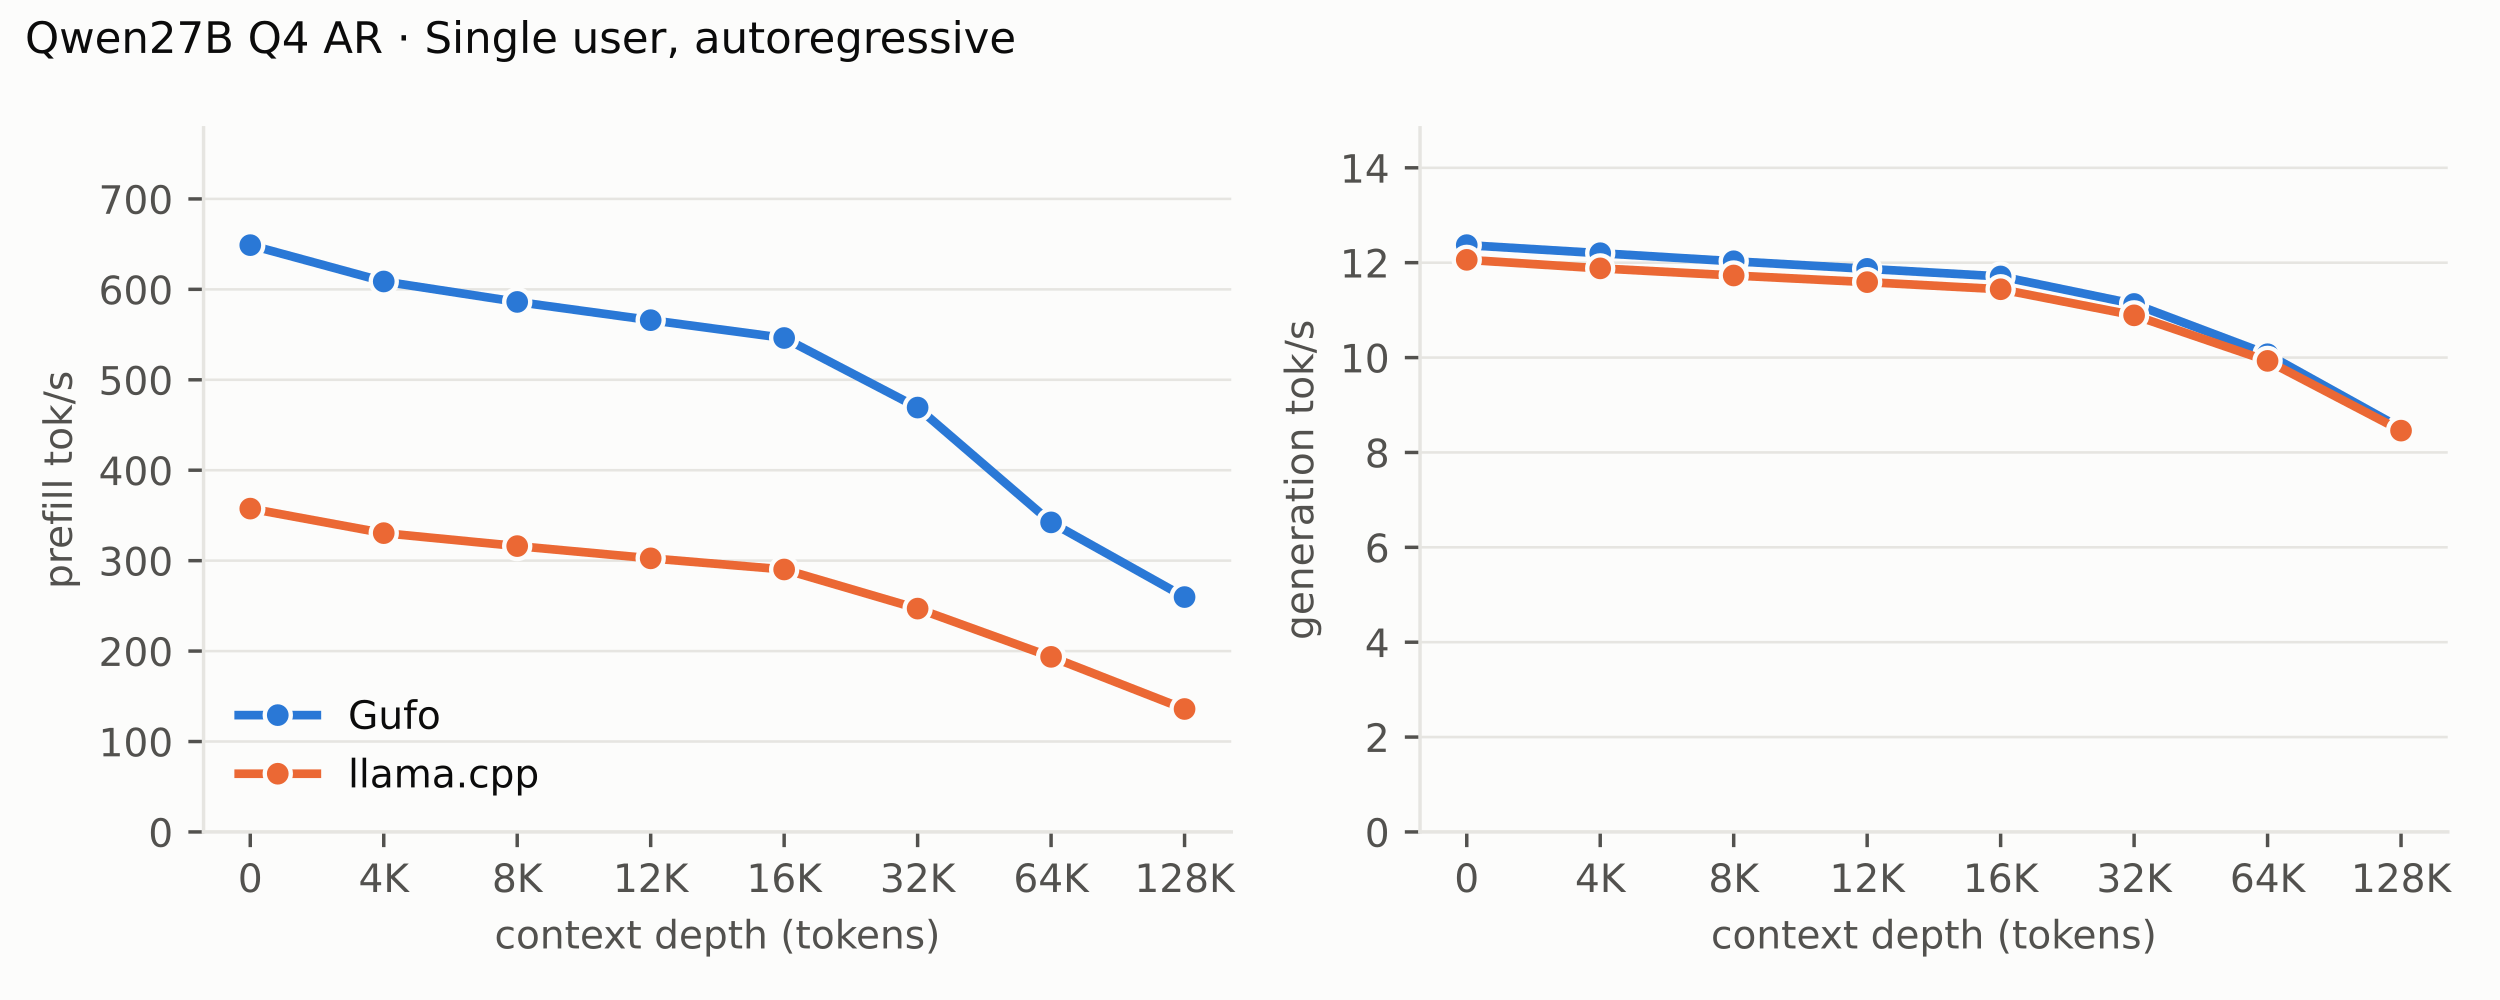
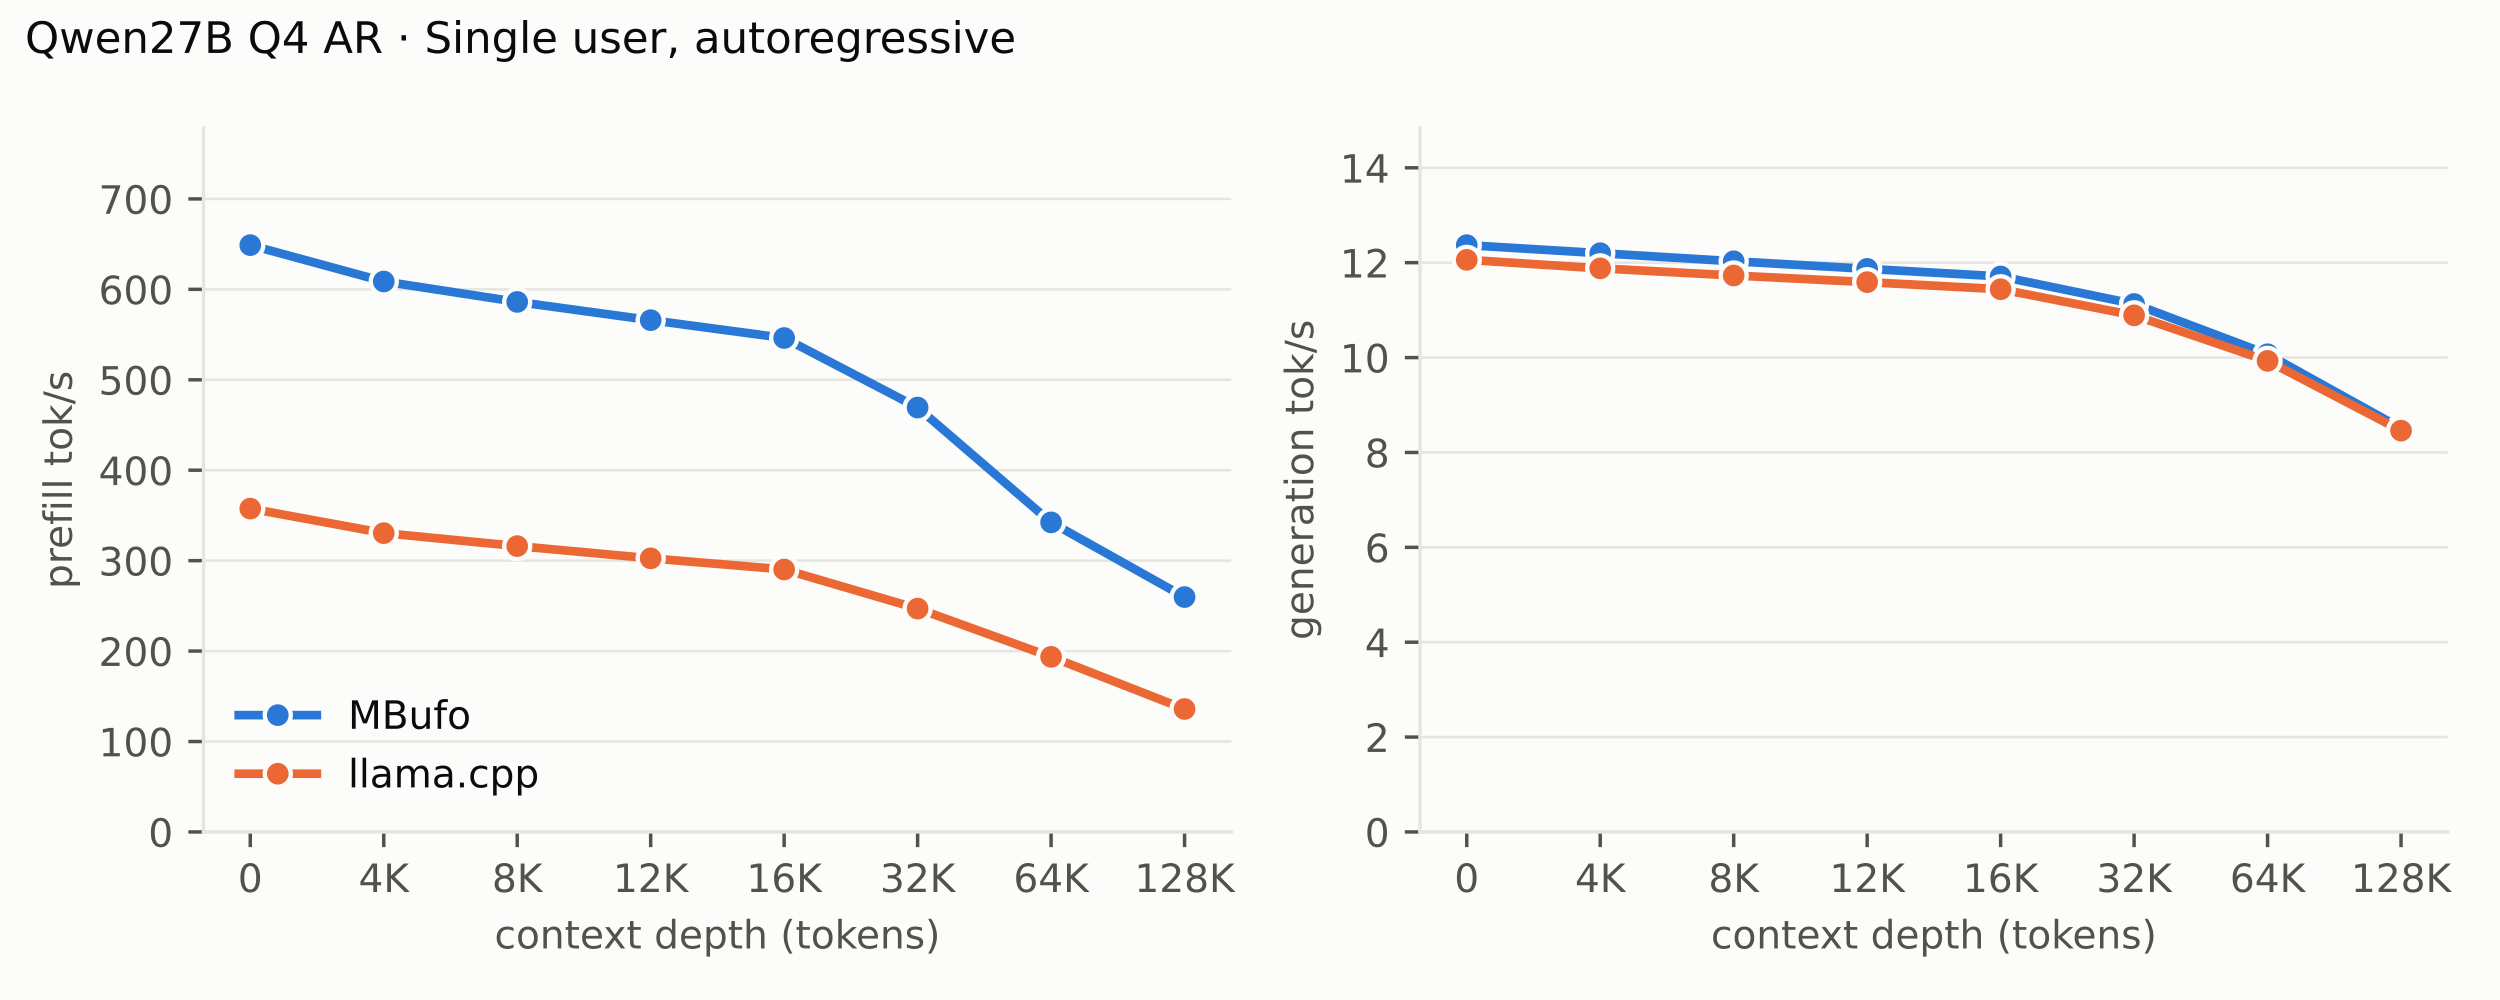
<svg xmlns="http://www.w3.org/2000/svg" xmlns:xlink="http://www.w3.org/1999/xlink" width="576pt" height="230.4pt" viewBox="0 0 576 230.4" version="1.1">
  <defs>
    <style type="text/css">*{stroke-linejoin: round; stroke-linecap: butt}</style>
  </defs>
  <g id="figure_1">
    <g id="patch_1">
      <path d="M 0 230.4 L 576 230.4 L 576 0 L 0 0 z " style="fill: #fcfcfb" />
    </g>
    <g id="axes_1">
      <g id="patch_2">
        <path d="M 46.899 191.679 L 283.686 191.679 L 283.686 29.441 L 46.899 29.441 z " style="fill: #fcfcfb" />
      </g>
      <g id="matplotlib.axis_1">
        <g id="xtick_1">
          <g id="line2d_1">
            <defs>
              <path id="m1ebf051f68" d="M 0 0 L 0 3.5 " style="stroke: #52514e; stroke-width: 0.8" />
            </defs>
            <g>
              <use xlink:href="#m1ebf051f68" x="57.662" y="191.679" style="fill: #52514e; stroke: #52514e; stroke-width: 0.8" />
            </g>
          </g>
          <g id="text_1">
            <text style="font-size: 9px; font-family: 'DejaVu Sans', 'Bitstream Vera Sans', 'Computer Modern Sans Serif', 'Lucida Grande', 'Verdana', 'Geneva', 'Lucid', 'Arial', 'Helvetica', 'Avant Garde', sans-serif; text-anchor: middle; fill: #52514e" x="57.662" y="205.517" transform="rotate(-0 57.66247 205.5172)">0</text>
          </g>
        </g>
        <g id="xtick_2">
          <g id="line2d_2">
            <g>
              <use xlink:href="#m1ebf051f68" x="88.414" y="191.679" style="fill: #52514e; stroke: #52514e; stroke-width: 0.8" />
            </g>
          </g>
          <g id="text_2">
            <text style="font-size: 9px; font-family: 'DejaVu Sans', 'Bitstream Vera Sans', 'Computer Modern Sans Serif', 'Lucida Grande', 'Verdana', 'Geneva', 'Lucid', 'Arial', 'Helvetica', 'Avant Garde', sans-serif; text-anchor: middle; fill: #52514e" x="88.414" y="205.517" transform="rotate(-0 88.41396 205.5172)">4K</text>
          </g>
        </g>
        <g id="xtick_3">
          <g id="line2d_3">
            <g>
              <use xlink:href="#m1ebf051f68" x="119.165" y="191.679" style="fill: #52514e; stroke: #52514e; stroke-width: 0.8" />
            </g>
          </g>
          <g id="text_3">
            <text style="font-size: 9px; font-family: 'DejaVu Sans', 'Bitstream Vera Sans', 'Computer Modern Sans Serif', 'Lucida Grande', 'Verdana', 'Geneva', 'Lucid', 'Arial', 'Helvetica', 'Avant Garde', sans-serif; text-anchor: middle; fill: #52514e" x="119.165" y="205.517" transform="rotate(-0 119.1654 205.5172)">8K</text>
          </g>
        </g>
        <g id="xtick_4">
          <g id="line2d_4">
            <g>
              <use xlink:href="#m1ebf051f68" x="149.917" y="191.679" style="fill: #52514e; stroke: #52514e; stroke-width: 0.8" />
            </g>
          </g>
          <g id="text_4">
            <text style="font-size: 9px; font-family: 'DejaVu Sans', 'Bitstream Vera Sans', 'Computer Modern Sans Serif', 'Lucida Grande', 'Verdana', 'Geneva', 'Lucid', 'Arial', 'Helvetica', 'Avant Garde', sans-serif; text-anchor: middle; fill: #52514e" x="149.917" y="205.517" transform="rotate(-0 149.9169 205.5172)">12K</text>
          </g>
        </g>
        <g id="xtick_5">
          <g id="line2d_5">
            <g>
              <use xlink:href="#m1ebf051f68" x="180.668" y="191.679" style="fill: #52514e; stroke: #52514e; stroke-width: 0.8" />
            </g>
          </g>
          <g id="text_5">
            <text style="font-size: 9px; font-family: 'DejaVu Sans', 'Bitstream Vera Sans', 'Computer Modern Sans Serif', 'Lucida Grande', 'Verdana', 'Geneva', 'Lucid', 'Arial', 'Helvetica', 'Avant Garde', sans-serif; text-anchor: middle; fill: #52514e" x="180.668" y="205.517" transform="rotate(-0 180.6684 205.5172)">16K</text>
          </g>
        </g>
        <g id="xtick_6">
          <g id="line2d_6">
            <g>
              <use xlink:href="#m1ebf051f68" x="211.42" y="191.679" style="fill: #52514e; stroke: #52514e; stroke-width: 0.8" />
            </g>
          </g>
          <g id="text_6">
            <text style="font-size: 9px; font-family: 'DejaVu Sans', 'Bitstream Vera Sans', 'Computer Modern Sans Serif', 'Lucida Grande', 'Verdana', 'Geneva', 'Lucid', 'Arial', 'Helvetica', 'Avant Garde', sans-serif; text-anchor: middle; fill: #52514e" x="211.42" y="205.517" transform="rotate(-0 211.4199 205.5172)">32K</text>
          </g>
        </g>
        <g id="xtick_7">
          <g id="line2d_7">
            <g>
              <use xlink:href="#m1ebf051f68" x="242.171" y="191.679" style="fill: #52514e; stroke: #52514e; stroke-width: 0.8" />
            </g>
          </g>
          <g id="text_7">
            <text style="font-size: 9px; font-family: 'DejaVu Sans', 'Bitstream Vera Sans', 'Computer Modern Sans Serif', 'Lucida Grande', 'Verdana', 'Geneva', 'Lucid', 'Arial', 'Helvetica', 'Avant Garde', sans-serif; text-anchor: middle; fill: #52514e" x="242.171" y="205.517" transform="rotate(-0 242.1714 205.5172)">64K</text>
          </g>
        </g>
        <g id="xtick_8">
          <g id="line2d_8">
            <g>
              <use xlink:href="#m1ebf051f68" x="272.923" y="191.679" style="fill: #52514e; stroke: #52514e; stroke-width: 0.8" />
            </g>
          </g>
          <g id="text_8">
            <text style="font-size: 9px; font-family: 'DejaVu Sans', 'Bitstream Vera Sans', 'Computer Modern Sans Serif', 'Lucida Grande', 'Verdana', 'Geneva', 'Lucid', 'Arial', 'Helvetica', 'Avant Garde', sans-serif; text-anchor: middle; fill: #52514e" x="272.923" y="205.517" transform="rotate(-0 272.9229 205.5172)">128K</text>
          </g>
        </g>
        <g id="text_9">
          <text style="font-size: 9px; font-family: 'DejaVu Sans', 'Bitstream Vera Sans', 'Computer Modern Sans Serif', 'Lucida Grande', 'Verdana', 'Geneva', 'Lucid', 'Arial', 'Helvetica', 'Avant Garde', sans-serif; text-anchor: middle; fill: #52514e" x="165.293" y="218.518" transform="rotate(-0 165.2927 218.5179)">context depth (tokens)</text>
        </g>
      </g>
      <g id="matplotlib.axis_2">
        <g id="ytick_1">
          <g id="line2d_9">
            <path d="M 46.899 191.679 L 283.686 191.679 " clip-path="url(#p87c462506b)" style="fill: none; stroke: #e6e5e1; stroke-width: 0.6; stroke-linecap: square" />
          </g>
          <g id="line2d_10">
            <defs>
              <path id="m680e5b1e24" d="M 0 0 L -3.5 0 " style="stroke: #52514e; stroke-width: 0.8" />
            </defs>
            <g>
              <use xlink:href="#m680e5b1e24" x="46.899" y="191.679" style="fill: #52514e; stroke: #52514e; stroke-width: 0.8" />
            </g>
          </g>
          <g id="text_10">
            <text style="font-size: 9px; font-family: 'DejaVu Sans', 'Bitstream Vera Sans', 'Computer Modern Sans Serif', 'Lucida Grande', 'Verdana', 'Geneva', 'Lucid', 'Arial', 'Helvetica', 'Avant Garde', sans-serif; text-anchor: end; fill: #52514e" x="39.899" y="195.098" transform="rotate(-0 39.89945 195.0982)">0</text>
          </g>
        </g>
        <g id="ytick_2">
          <g id="line2d_11">
            <path d="M 46.899 170.844 L 283.686 170.844 " clip-path="url(#p87c462506b)" style="fill: none; stroke: #e6e5e1; stroke-width: 0.6; stroke-linecap: square" />
          </g>
          <g id="line2d_12">
            <g>
              <use xlink:href="#m680e5b1e24" x="46.899" y="170.844" style="fill: #52514e; stroke: #52514e; stroke-width: 0.8" />
            </g>
          </g>
          <g id="text_11">
            <text style="font-size: 9px; font-family: 'DejaVu Sans', 'Bitstream Vera Sans', 'Computer Modern Sans Serif', 'Lucida Grande', 'Verdana', 'Geneva', 'Lucid', 'Arial', 'Helvetica', 'Avant Garde', sans-serif; text-anchor: end; fill: #52514e" x="39.899" y="174.263" transform="rotate(-0 39.89945 174.2629)">100</text>
          </g>
        </g>
        <g id="ytick_3">
          <g id="line2d_13">
            <path d="M 46.899 150.009 L 283.686 150.009 " clip-path="url(#p87c462506b)" style="fill: none; stroke: #e6e5e1; stroke-width: 0.6; stroke-linecap: square" />
          </g>
          <g id="line2d_14">
            <g>
              <use xlink:href="#m680e5b1e24" x="46.899" y="150.009" style="fill: #52514e; stroke: #52514e; stroke-width: 0.8" />
            </g>
          </g>
          <g id="text_12">
            <text style="font-size: 9px; font-family: 'DejaVu Sans', 'Bitstream Vera Sans', 'Computer Modern Sans Serif', 'Lucida Grande', 'Verdana', 'Geneva', 'Lucid', 'Arial', 'Helvetica', 'Avant Garde', sans-serif; text-anchor: end; fill: #52514e" x="39.899" y="153.427" transform="rotate(-0 39.89945 153.4275)">200</text>
          </g>
        </g>
        <g id="ytick_4">
          <g id="line2d_15">
            <path d="M 46.899 129.173 L 283.686 129.173 " clip-path="url(#p87c462506b)" style="fill: none; stroke: #e6e5e1; stroke-width: 0.6; stroke-linecap: square" />
          </g>
          <g id="line2d_16">
            <g>
              <use xlink:href="#m680e5b1e24" x="46.899" y="129.173" style="fill: #52514e; stroke: #52514e; stroke-width: 0.8" />
            </g>
          </g>
          <g id="text_13">
            <text style="font-size: 9px; font-family: 'DejaVu Sans', 'Bitstream Vera Sans', 'Computer Modern Sans Serif', 'Lucida Grande', 'Verdana', 'Geneva', 'Lucid', 'Arial', 'Helvetica', 'Avant Garde', sans-serif; text-anchor: end; fill: #52514e" x="39.899" y="132.592" transform="rotate(-0 39.89945 132.5921)">300</text>
          </g>
        </g>
        <g id="ytick_5">
          <g id="line2d_17">
            <path d="M 46.899 108.338 L 283.686 108.338 " clip-path="url(#p87c462506b)" style="fill: none; stroke: #e6e5e1; stroke-width: 0.6; stroke-linecap: square" />
          </g>
          <g id="line2d_18">
            <g>
              <use xlink:href="#m680e5b1e24" x="46.899" y="108.338" style="fill: #52514e; stroke: #52514e; stroke-width: 0.8" />
            </g>
          </g>
          <g id="text_14">
            <text style="font-size: 9px; font-family: 'DejaVu Sans', 'Bitstream Vera Sans', 'Computer Modern Sans Serif', 'Lucida Grande', 'Verdana', 'Geneva', 'Lucid', 'Arial', 'Helvetica', 'Avant Garde', sans-serif; text-anchor: end; fill: #52514e" x="39.899" y="111.757" transform="rotate(-0 39.89945 111.7567)">400</text>
          </g>
        </g>
        <g id="ytick_6">
          <g id="line2d_19">
            <path d="M 46.899 87.502 L 283.686 87.502 " clip-path="url(#p87c462506b)" style="fill: none; stroke: #e6e5e1; stroke-width: 0.6; stroke-linecap: square" />
          </g>
          <g id="line2d_20">
            <g>
              <use xlink:href="#m680e5b1e24" x="46.899" y="87.502" style="fill: #52514e; stroke: #52514e; stroke-width: 0.8" />
            </g>
          </g>
          <g id="text_15">
            <text style="font-size: 9px; font-family: 'DejaVu Sans', 'Bitstream Vera Sans', 'Computer Modern Sans Serif', 'Lucida Grande', 'Verdana', 'Geneva', 'Lucid', 'Arial', 'Helvetica', 'Avant Garde', sans-serif; text-anchor: end; fill: #52514e" x="39.899" y="90.921" transform="rotate(-0 39.89945 90.92129)">500</text>
          </g>
        </g>
        <g id="ytick_7">
          <g id="line2d_21">
            <path d="M 46.899 66.667 L 283.686 66.667 " clip-path="url(#p87c462506b)" style="fill: none; stroke: #e6e5e1; stroke-width: 0.6; stroke-linecap: square" />
          </g>
          <g id="line2d_22">
            <g>
              <use xlink:href="#m680e5b1e24" x="46.899" y="66.667" style="fill: #52514e; stroke: #52514e; stroke-width: 0.8" />
            </g>
          </g>
          <g id="text_16">
            <text style="font-size: 9px; font-family: 'DejaVu Sans', 'Bitstream Vera Sans', 'Computer Modern Sans Serif', 'Lucida Grande', 'Verdana', 'Geneva', 'Lucid', 'Arial', 'Helvetica', 'Avant Garde', sans-serif; text-anchor: end; fill: #52514e" x="39.899" y="70.086" transform="rotate(-0 39.89945 70.0859)">600</text>
          </g>
        </g>
        <g id="ytick_8">
          <g id="line2d_23">
            <path d="M 46.899 45.832 L 283.686 45.832 " clip-path="url(#p87c462506b)" style="fill: none; stroke: #e6e5e1; stroke-width: 0.6; stroke-linecap: square" />
          </g>
          <g id="line2d_24">
            <g>
              <use xlink:href="#m680e5b1e24" x="46.899" y="45.832" style="fill: #52514e; stroke: #52514e; stroke-width: 0.8" />
            </g>
          </g>
          <g id="text_17">
            <text style="font-size: 9px; font-family: 'DejaVu Sans', 'Bitstream Vera Sans', 'Computer Modern Sans Serif', 'Lucida Grande', 'Verdana', 'Geneva', 'Lucid', 'Arial', 'Helvetica', 'Avant Garde', sans-serif; text-anchor: end; fill: #52514e" x="39.899" y="49.251" transform="rotate(-0 39.89945 49.25051)">700</text>
          </g>
        </g>
        <g id="text_18">
          <text style="font-size: 9px; font-family: 'DejaVu Sans', 'Bitstream Vera Sans', 'Computer Modern Sans Serif', 'Lucida Grande', 'Verdana', 'Geneva', 'Lucid', 'Arial', 'Helvetica', 'Avant Garde', sans-serif; text-anchor: middle; fill: #52514e" x="16.559" y="110.56" transform="rotate(-90 16.55859 110.56)">prefill tok/s</text>
        </g>
      </g>
      <g id="line2d_25">
        <path d="M 57.662 56.481 L 88.414 64.854 L 119.165 69.565 L 149.917 73.768 L 180.668 77.876 L 211.42 93.903 L 242.171 120.358 L 272.923 137.564 " clip-path="url(#p87c462506b)" style="fill: none; stroke: #2a78d6; stroke-width: 2; stroke-linecap: square" />
        <defs>
          <path id="m91930ba968" d="M 0 3 C 0.796 3 1.559 2.684 2.121 2.121 C 2.684 1.559 3 0.796 3 0 C 3 -0.796 2.684 -1.559 2.121 -2.121 C 1.559 -2.684 0.796 -3 0 -3 C -0.796 -3 -1.559 -2.684 -2.121 -2.121 C -2.684 -1.559 -3 -0.796 -3 0 C -3 0.796 -2.684 1.559 -2.121 2.121 C -1.559 2.684 -0.796 3 0 3 z " style="stroke: #fcfcfb" />
        </defs>
        <g clip-path="url(#p87c462506b)">
          <use xlink:href="#m91930ba968" x="57.662" y="56.481" style="fill: #2a78d6; stroke: #fcfcfb" />
          <use xlink:href="#m91930ba968" x="88.414" y="64.854" style="fill: #2a78d6; stroke: #fcfcfb" />
          <use xlink:href="#m91930ba968" x="119.165" y="69.565" style="fill: #2a78d6; stroke: #fcfcfb" />
          <use xlink:href="#m91930ba968" x="149.917" y="73.768" style="fill: #2a78d6; stroke: #fcfcfb" />
          <use xlink:href="#m91930ba968" x="180.668" y="77.876" style="fill: #2a78d6; stroke: #fcfcfb" />
          <use xlink:href="#m91930ba968" x="211.42" y="93.903" style="fill: #2a78d6; stroke: #fcfcfb" />
          <use xlink:href="#m91930ba968" x="242.171" y="120.358" style="fill: #2a78d6; stroke: #fcfcfb" />
          <use xlink:href="#m91930ba968" x="272.923" y="137.564" style="fill: #2a78d6; stroke: #fcfcfb" />
        </g>
      </g>
      <g id="line2d_26">
        <path d="M 57.662 117.184 L 88.414 122.835 L 119.165 125.821 L 149.917 128.644 L 180.668 131.209 L 211.42 140.222 L 242.171 151.34 L 272.923 163.354 " clip-path="url(#p87c462506b)" style="fill: none; stroke: #eb6834; stroke-width: 2; stroke-linecap: square" />
        <defs>
          <path id="ma0614988b8" d="M 0 3 C 0.796 3 1.559 2.684 2.121 2.121 C 2.684 1.559 3 0.796 3 0 C 3 -0.796 2.684 -1.559 2.121 -2.121 C 1.559 -2.684 0.796 -3 0 -3 C -0.796 -3 -1.559 -2.684 -2.121 -2.121 C -2.684 -1.559 -3 -0.796 -3 0 C -3 0.796 -2.684 1.559 -2.121 2.121 C -1.559 2.684 -0.796 3 0 3 z " style="stroke: #fcfcfb" />
        </defs>
        <g clip-path="url(#p87c462506b)">
          <use xlink:href="#ma0614988b8" x="57.662" y="117.184" style="fill: #eb6834; stroke: #fcfcfb" />
          <use xlink:href="#ma0614988b8" x="88.414" y="122.835" style="fill: #eb6834; stroke: #fcfcfb" />
          <use xlink:href="#ma0614988b8" x="119.165" y="125.821" style="fill: #eb6834; stroke: #fcfcfb" />
          <use xlink:href="#ma0614988b8" x="149.917" y="128.644" style="fill: #eb6834; stroke: #fcfcfb" />
          <use xlink:href="#ma0614988b8" x="180.668" y="131.209" style="fill: #eb6834; stroke: #fcfcfb" />
          <use xlink:href="#ma0614988b8" x="211.42" y="140.222" style="fill: #eb6834; stroke: #fcfcfb" />
          <use xlink:href="#ma0614988b8" x="242.171" y="151.34" style="fill: #eb6834; stroke: #fcfcfb" />
          <use xlink:href="#ma0614988b8" x="272.923" y="163.354" style="fill: #eb6834; stroke: #fcfcfb" />
        </g>
      </g>
      <g id="patch_3">
        <path d="M 46.899 191.679 L 46.899 29.441 " style="fill: none; stroke: #e6e5e1; stroke-width: 0.8; stroke-linejoin: miter; stroke-linecap: square" />
      </g>
      <g id="patch_4">
        <path d="M 46.899 191.679 L 283.686 191.679 " style="fill: none; stroke: #e6e5e1; stroke-width: 0.8; stroke-linejoin: miter; stroke-linecap: square" />
      </g>
      <g id="legend_1">
        <g id="line2d_27">
          <path d="M 54.999 164.766 L 63.999 164.766 L 72.999 164.766 " style="fill: none; stroke: #2a78d6; stroke-width: 2; stroke-linecap: square" />
          <g>
            <use xlink:href="#m91930ba968" x="63.999" y="164.766" style="fill: #2a78d6; stroke: #fcfcfb" />
          </g>
        </g>
        <g id="text_19">
-           <text style="font-size: 9px; font-family: 'DejaVu Sans', 'Bitstream Vera Sans', 'Computer Modern Sans Serif', 'Lucida Grande', 'Verdana', 'Geneva', 'Lucid', 'Arial', 'Helvetica', 'Avant Garde', sans-serif; text-anchor: start; fill: #0b0b0b" x="80.199" y="167.916" transform="rotate(-0 80.19945 167.9165)">Gufo</text>
+           <text style="font-size: 9px; font-family: 'DejaVu Sans', 'Bitstream Vera Sans', 'Computer Modern Sans Serif', 'Lucida Grande', 'Verdana', 'Geneva', 'Lucid', 'Arial', 'Helvetica', 'Avant Garde', sans-serif; text-anchor: start; fill: #0b0b0b" x="80.199" y="167.916" transform="rotate(-0 80.19945 167.9165)">MBufo</text>
        </g>
        <g id="line2d_28">
          <path d="M 54.999 178.267 L 63.999 178.267 L 72.999 178.267 " style="fill: none; stroke: #eb6834; stroke-width: 2; stroke-linecap: square" />
          <g>
            <use xlink:href="#ma0614988b8" x="63.999" y="178.267" style="fill: #eb6834; stroke: #fcfcfb" />
          </g>
        </g>
        <g id="text_20">
          <text style="font-size: 9px; font-family: 'DejaVu Sans', 'Bitstream Vera Sans', 'Computer Modern Sans Serif', 'Lucida Grande', 'Verdana', 'Geneva', 'Lucid', 'Arial', 'Helvetica', 'Avant Garde', sans-serif; text-anchor: start; fill: #0b0b0b" x="80.199" y="181.417" transform="rotate(-0 80.19945 181.4172)">llama.cpp</text>
        </g>
      </g>
    </g>
    <g id="axes_2">
      <g id="patch_5">
        <path d="M 327.176 191.679 L 563.963 191.679 L 563.963 29.441 L 327.176 29.441 z " style="fill: #fcfcfb" />
      </g>
      <g id="matplotlib.axis_3">
        <g id="xtick_9">
          <g id="line2d_29">
            <g>
              <use xlink:href="#m1ebf051f68" x="337.939" y="191.679" style="fill: #52514e; stroke: #52514e; stroke-width: 0.8" />
            </g>
          </g>
          <g id="text_21">
            <text style="font-size: 9px; font-family: 'DejaVu Sans', 'Bitstream Vera Sans', 'Computer Modern Sans Serif', 'Lucida Grande', 'Verdana', 'Geneva', 'Lucid', 'Arial', 'Helvetica', 'Avant Garde', sans-serif; text-anchor: middle; fill: #52514e" x="337.939" y="205.517" transform="rotate(-0 337.9393 205.5172)">0</text>
          </g>
        </g>
        <g id="xtick_10">
          <g id="line2d_30">
            <g>
              <use xlink:href="#m1ebf051f68" x="368.691" y="191.679" style="fill: #52514e; stroke: #52514e; stroke-width: 0.8" />
            </g>
          </g>
          <g id="text_22">
            <text style="font-size: 9px; font-family: 'DejaVu Sans', 'Bitstream Vera Sans', 'Computer Modern Sans Serif', 'Lucida Grande', 'Verdana', 'Geneva', 'Lucid', 'Arial', 'Helvetica', 'Avant Garde', sans-serif; text-anchor: middle; fill: #52514e" x="368.691" y="205.517" transform="rotate(-0 368.6908 205.5172)">4K</text>
          </g>
        </g>
        <g id="xtick_11">
          <g id="line2d_31">
            <g>
              <use xlink:href="#m1ebf051f68" x="399.442" y="191.679" style="fill: #52514e; stroke: #52514e; stroke-width: 0.8" />
            </g>
          </g>
          <g id="text_23">
            <text style="font-size: 9px; font-family: 'DejaVu Sans', 'Bitstream Vera Sans', 'Computer Modern Sans Serif', 'Lucida Grande', 'Verdana', 'Geneva', 'Lucid', 'Arial', 'Helvetica', 'Avant Garde', sans-serif; text-anchor: middle; fill: #52514e" x="399.442" y="205.517" transform="rotate(-0 399.4423 205.5172)">8K</text>
          </g>
        </g>
        <g id="xtick_12">
          <g id="line2d_32">
            <g>
              <use xlink:href="#m1ebf051f68" x="430.194" y="191.679" style="fill: #52514e; stroke: #52514e; stroke-width: 0.8" />
            </g>
          </g>
          <g id="text_24">
            <text style="font-size: 9px; font-family: 'DejaVu Sans', 'Bitstream Vera Sans', 'Computer Modern Sans Serif', 'Lucida Grande', 'Verdana', 'Geneva', 'Lucid', 'Arial', 'Helvetica', 'Avant Garde', sans-serif; text-anchor: middle; fill: #52514e" x="430.194" y="205.517" transform="rotate(-0 430.1938 205.5172)">12K</text>
          </g>
        </g>
        <g id="xtick_13">
          <g id="line2d_33">
            <g>
              <use xlink:href="#m1ebf051f68" x="460.945" y="191.679" style="fill: #52514e; stroke: #52514e; stroke-width: 0.8" />
            </g>
          </g>
          <g id="text_25">
            <text style="font-size: 9px; font-family: 'DejaVu Sans', 'Bitstream Vera Sans', 'Computer Modern Sans Serif', 'Lucida Grande', 'Verdana', 'Geneva', 'Lucid', 'Arial', 'Helvetica', 'Avant Garde', sans-serif; text-anchor: middle; fill: #52514e" x="460.945" y="205.517" transform="rotate(-0 460.9453 205.5172)">16K</text>
          </g>
        </g>
        <g id="xtick_14">
          <g id="line2d_34">
            <g>
              <use xlink:href="#m1ebf051f68" x="491.697" y="191.679" style="fill: #52514e; stroke: #52514e; stroke-width: 0.8" />
            </g>
          </g>
          <g id="text_26">
            <text style="font-size: 9px; font-family: 'DejaVu Sans', 'Bitstream Vera Sans', 'Computer Modern Sans Serif', 'Lucida Grande', 'Verdana', 'Geneva', 'Lucid', 'Arial', 'Helvetica', 'Avant Garde', sans-serif; text-anchor: middle; fill: #52514e" x="491.697" y="205.517" transform="rotate(-0 491.6968 205.5172)">32K</text>
          </g>
        </g>
        <g id="xtick_15">
          <g id="line2d_35">
            <g>
              <use xlink:href="#m1ebf051f68" x="522.448" y="191.679" style="fill: #52514e; stroke: #52514e; stroke-width: 0.8" />
            </g>
          </g>
          <g id="text_27">
            <text style="font-size: 9px; font-family: 'DejaVu Sans', 'Bitstream Vera Sans', 'Computer Modern Sans Serif', 'Lucida Grande', 'Verdana', 'Geneva', 'Lucid', 'Arial', 'Helvetica', 'Avant Garde', sans-serif; text-anchor: middle; fill: #52514e" x="522.448" y="205.517" transform="rotate(-0 522.4482 205.5172)">64K</text>
          </g>
        </g>
        <g id="xtick_16">
          <g id="line2d_36">
            <g>
              <use xlink:href="#m1ebf051f68" x="553.2" y="191.679" style="fill: #52514e; stroke: #52514e; stroke-width: 0.8" />
            </g>
          </g>
          <g id="text_28">
            <text style="font-size: 9px; font-family: 'DejaVu Sans', 'Bitstream Vera Sans', 'Computer Modern Sans Serif', 'Lucida Grande', 'Verdana', 'Geneva', 'Lucid', 'Arial', 'Helvetica', 'Avant Garde', sans-serif; text-anchor: middle; fill: #52514e" x="553.2" y="205.517" transform="rotate(-0 553.1997 205.5172)">128K</text>
          </g>
        </g>
        <g id="text_29">
          <text style="font-size: 9px; font-family: 'DejaVu Sans', 'Bitstream Vera Sans', 'Computer Modern Sans Serif', 'Lucida Grande', 'Verdana', 'Geneva', 'Lucid', 'Arial', 'Helvetica', 'Avant Garde', sans-serif; text-anchor: middle; fill: #52514e" x="445.57" y="218.518" transform="rotate(-0 445.5695 218.5179)">context depth (tokens)</text>
        </g>
      </g>
      <g id="matplotlib.axis_4">
        <g id="ytick_9">
          <g id="line2d_37">
            <path d="M 327.176 191.679 L 563.963 191.679 " clip-path="url(#p246d7d846c)" style="fill: none; stroke: #e6e5e1; stroke-width: 0.6; stroke-linecap: square" />
          </g>
          <g id="line2d_38">
            <g>
              <use xlink:href="#m680e5b1e24" x="327.176" y="191.679" style="fill: #52514e; stroke: #52514e; stroke-width: 0.8" />
            </g>
          </g>
          <g id="text_30">
            <text style="font-size: 9px; font-family: 'DejaVu Sans', 'Bitstream Vera Sans', 'Computer Modern Sans Serif', 'Lucida Grande', 'Verdana', 'Geneva', 'Lucid', 'Arial', 'Helvetica', 'Avant Garde', sans-serif; text-anchor: end; fill: #52514e" x="320.176" y="195.098" transform="rotate(-0 320.1763 195.0982)">0</text>
          </g>
        </g>
        <g id="ytick_10">
          <g id="line2d_39">
            <path d="M 327.176 169.82 L 563.963 169.82 " clip-path="url(#p246d7d846c)" style="fill: none; stroke: #e6e5e1; stroke-width: 0.6; stroke-linecap: square" />
          </g>
          <g id="line2d_40">
            <g>
              <use xlink:href="#m680e5b1e24" x="327.176" y="169.82" style="fill: #52514e; stroke: #52514e; stroke-width: 0.8" />
            </g>
          </g>
          <g id="text_31">
            <text style="font-size: 9px; font-family: 'DejaVu Sans', 'Bitstream Vera Sans', 'Computer Modern Sans Serif', 'Lucida Grande', 'Verdana', 'Geneva', 'Lucid', 'Arial', 'Helvetica', 'Avant Garde', sans-serif; text-anchor: end; fill: #52514e" x="320.176" y="173.239" transform="rotate(-0 320.1763 173.2391)">2</text>
          </g>
        </g>
        <g id="ytick_11">
          <g id="line2d_41">
            <path d="M 327.176 147.961 L 563.963 147.961 " clip-path="url(#p246d7d846c)" style="fill: none; stroke: #e6e5e1; stroke-width: 0.6; stroke-linecap: square" />
          </g>
          <g id="line2d_42">
            <g>
              <use xlink:href="#m680e5b1e24" x="327.176" y="147.961" style="fill: #52514e; stroke: #52514e; stroke-width: 0.8" />
            </g>
          </g>
          <g id="text_32">
            <text style="font-size: 9px; font-family: 'DejaVu Sans', 'Bitstream Vera Sans', 'Computer Modern Sans Serif', 'Lucida Grande', 'Verdana', 'Geneva', 'Lucid', 'Arial', 'Helvetica', 'Avant Garde', sans-serif; text-anchor: end; fill: #52514e" x="320.176" y="151.38" transform="rotate(-0 320.1763 151.38)">4</text>
          </g>
        </g>
        <g id="ytick_12">
          <g id="line2d_43">
            <path d="M 327.176 126.102 L 563.963 126.102 " clip-path="url(#p246d7d846c)" style="fill: none; stroke: #e6e5e1; stroke-width: 0.6; stroke-linecap: square" />
          </g>
          <g id="line2d_44">
            <g>
              <use xlink:href="#m680e5b1e24" x="327.176" y="126.102" style="fill: #52514e; stroke: #52514e; stroke-width: 0.8" />
            </g>
          </g>
          <g id="text_33">
            <text style="font-size: 9px; font-family: 'DejaVu Sans', 'Bitstream Vera Sans', 'Computer Modern Sans Serif', 'Lucida Grande', 'Verdana', 'Geneva', 'Lucid', 'Arial', 'Helvetica', 'Avant Garde', sans-serif; text-anchor: end; fill: #52514e" x="320.176" y="129.521" transform="rotate(-0 320.1763 129.5208)">6</text>
          </g>
        </g>
        <g id="ytick_13">
          <g id="line2d_45">
            <path d="M 327.176 104.243 L 563.963 104.243 " clip-path="url(#p246d7d846c)" style="fill: none; stroke: #e6e5e1; stroke-width: 0.6; stroke-linecap: square" />
          </g>
          <g id="line2d_46">
            <g>
              <use xlink:href="#m680e5b1e24" x="327.176" y="104.243" style="fill: #52514e; stroke: #52514e; stroke-width: 0.8" />
            </g>
          </g>
          <g id="text_34">
            <text style="font-size: 9px; font-family: 'DejaVu Sans', 'Bitstream Vera Sans', 'Computer Modern Sans Serif', 'Lucida Grande', 'Verdana', 'Geneva', 'Lucid', 'Arial', 'Helvetica', 'Avant Garde', sans-serif; text-anchor: end; fill: #52514e" x="320.176" y="107.662" transform="rotate(-0 320.1763 107.6617)">8</text>
          </g>
        </g>
        <g id="ytick_14">
          <g id="line2d_47">
            <path d="M 327.176 82.384 L 563.963 82.384 " clip-path="url(#p246d7d846c)" style="fill: none; stroke: #e6e5e1; stroke-width: 0.6; stroke-linecap: square" />
          </g>
          <g id="line2d_48">
            <g>
              <use xlink:href="#m680e5b1e24" x="327.176" y="82.384" style="fill: #52514e; stroke: #52514e; stroke-width: 0.8" />
            </g>
          </g>
          <g id="text_35">
            <text style="font-size: 9px; font-family: 'DejaVu Sans', 'Bitstream Vera Sans', 'Computer Modern Sans Serif', 'Lucida Grande', 'Verdana', 'Geneva', 'Lucid', 'Arial', 'Helvetica', 'Avant Garde', sans-serif; text-anchor: end; fill: #52514e" x="320.176" y="85.803" transform="rotate(-0 320.1763 85.80256)">10</text>
          </g>
        </g>
        <g id="ytick_15">
          <g id="line2d_49">
            <path d="M 327.176 60.524 L 563.963 60.524 " clip-path="url(#p246d7d846c)" style="fill: none; stroke: #e6e5e1; stroke-width: 0.6; stroke-linecap: square" />
          </g>
          <g id="line2d_50">
            <g>
              <use xlink:href="#m680e5b1e24" x="327.176" y="60.524" style="fill: #52514e; stroke: #52514e; stroke-width: 0.8" />
            </g>
          </g>
          <g id="text_36">
            <text style="font-size: 9px; font-family: 'DejaVu Sans', 'Bitstream Vera Sans', 'Computer Modern Sans Serif', 'Lucida Grande', 'Verdana', 'Geneva', 'Lucid', 'Arial', 'Helvetica', 'Avant Garde', sans-serif; text-anchor: end; fill: #52514e" x="320.176" y="63.943" transform="rotate(-0 320.1763 63.94342)">12</text>
          </g>
        </g>
        <g id="ytick_16">
          <g id="line2d_51">
            <path d="M 327.176 38.665 L 563.963 38.665 " clip-path="url(#p246d7d846c)" style="fill: none; stroke: #e6e5e1; stroke-width: 0.6; stroke-linecap: square" />
          </g>
          <g id="line2d_52">
            <g>
              <use xlink:href="#m680e5b1e24" x="327.176" y="38.665" style="fill: #52514e; stroke: #52514e; stroke-width: 0.8" />
            </g>
          </g>
          <g id="text_37">
            <text style="font-size: 9px; font-family: 'DejaVu Sans', 'Bitstream Vera Sans', 'Computer Modern Sans Serif', 'Lucida Grande', 'Verdana', 'Geneva', 'Lucid', 'Arial', 'Helvetica', 'Avant Garde', sans-serif; text-anchor: end; fill: #52514e" x="320.176" y="42.084" transform="rotate(-0 320.1763 42.08428)">14</text>
          </g>
        </g>
        <g id="text_38">
          <text style="font-size: 9px; font-family: 'DejaVu Sans', 'Bitstream Vera Sans', 'Computer Modern Sans Serif', 'Lucida Grande', 'Verdana', 'Geneva', 'Lucid', 'Arial', 'Helvetica', 'Avant Garde', sans-serif; text-anchor: middle; fill: #52514e" x="302.562" y="110.56" transform="rotate(-90 302.5617 110.56)">generation tok/s</text>
        </g>
      </g>
      <g id="line2d_53">
        <path d="M 337.939 56.481 L 368.691 58.339 L 399.442 60.197 L 430.194 61.945 L 460.945 63.694 L 491.697 70.033 L 522.448 81.619 L 553.2 98.669 " clip-path="url(#p246d7d846c)" style="fill: none; stroke: #2a78d6; stroke-width: 2; stroke-linecap: square" />
        <g clip-path="url(#p246d7d846c)">
          <use xlink:href="#m91930ba968" x="337.939" y="56.481" style="fill: #2a78d6; stroke: #fcfcfb" />
          <use xlink:href="#m91930ba968" x="368.691" y="58.339" style="fill: #2a78d6; stroke: #fcfcfb" />
          <use xlink:href="#m91930ba968" x="399.442" y="60.197" style="fill: #2a78d6; stroke: #fcfcfb" />
          <use xlink:href="#m91930ba968" x="430.194" y="61.945" style="fill: #2a78d6; stroke: #fcfcfb" />
          <use xlink:href="#m91930ba968" x="460.945" y="63.694" style="fill: #2a78d6; stroke: #fcfcfb" />
          <use xlink:href="#m91930ba968" x="491.697" y="70.033" style="fill: #2a78d6; stroke: #fcfcfb" />
          <use xlink:href="#m91930ba968" x="522.448" y="81.619" style="fill: #2a78d6; stroke: #fcfcfb" />
          <use xlink:href="#m91930ba968" x="553.2" y="98.669" style="fill: #2a78d6; stroke: #fcfcfb" />
        </g>
      </g>
      <g id="line2d_54">
        <path d="M 337.939 59.869 L 368.691 61.836 L 399.442 63.475 L 430.194 65.006 L 460.945 66.645 L 491.697 72.656 L 522.448 83.149 L 553.2 99.215 " clip-path="url(#p246d7d846c)" style="fill: none; stroke: #eb6834; stroke-width: 2; stroke-linecap: square" />
        <g clip-path="url(#p246d7d846c)">
          <use xlink:href="#ma0614988b8" x="337.939" y="59.869" style="fill: #eb6834; stroke: #fcfcfb" />
          <use xlink:href="#ma0614988b8" x="368.691" y="61.836" style="fill: #eb6834; stroke: #fcfcfb" />
          <use xlink:href="#ma0614988b8" x="399.442" y="63.475" style="fill: #eb6834; stroke: #fcfcfb" />
          <use xlink:href="#ma0614988b8" x="430.194" y="65.006" style="fill: #eb6834; stroke: #fcfcfb" />
          <use xlink:href="#ma0614988b8" x="460.945" y="66.645" style="fill: #eb6834; stroke: #fcfcfb" />
          <use xlink:href="#ma0614988b8" x="491.697" y="72.656" style="fill: #eb6834; stroke: #fcfcfb" />
          <use xlink:href="#ma0614988b8" x="522.448" y="83.149" style="fill: #eb6834; stroke: #fcfcfb" />
          <use xlink:href="#ma0614988b8" x="553.2" y="99.215" style="fill: #eb6834; stroke: #fcfcfb" />
        </g>
      </g>
      <g id="patch_6">
        <path d="M 327.176 191.679 L 327.176 29.441 " style="fill: none; stroke: #e6e5e1; stroke-width: 0.8; stroke-linejoin: miter; stroke-linecap: square" />
      </g>
      <g id="patch_7">
        <path d="M 327.176 191.679 L 563.963 191.679 " style="fill: none; stroke: #e6e5e1; stroke-width: 0.8; stroke-linejoin: miter; stroke-linecap: square" />
      </g>
    </g>
    <g id="text_39">
      <text style="font-size: 10px; font-family: 'DejaVu Sans', 'Bitstream Vera Sans', 'Computer Modern Sans Serif', 'Lucida Grande', 'Verdana', 'Geneva', 'Lucid', 'Arial', 'Helvetica', 'Avant Garde', sans-serif; text-anchor: start; fill: #0b0b0b" x="5.76" y="12.206" transform="rotate(-0 5.76 12.20644)">Qwen27B Q4 AR · Single user, autoregressive</text>
    </g>
  </g>
  <defs>
    <clipPath id="p87c462506b">
      <rect x="46.899" y="29.441" width="236.786" height="162.239" />
    </clipPath>
    <clipPath id="p246d7d846c">
      <rect x="327.176" y="29.441" width="236.786" height="162.239" />
    </clipPath>
  </defs>
</svg>
